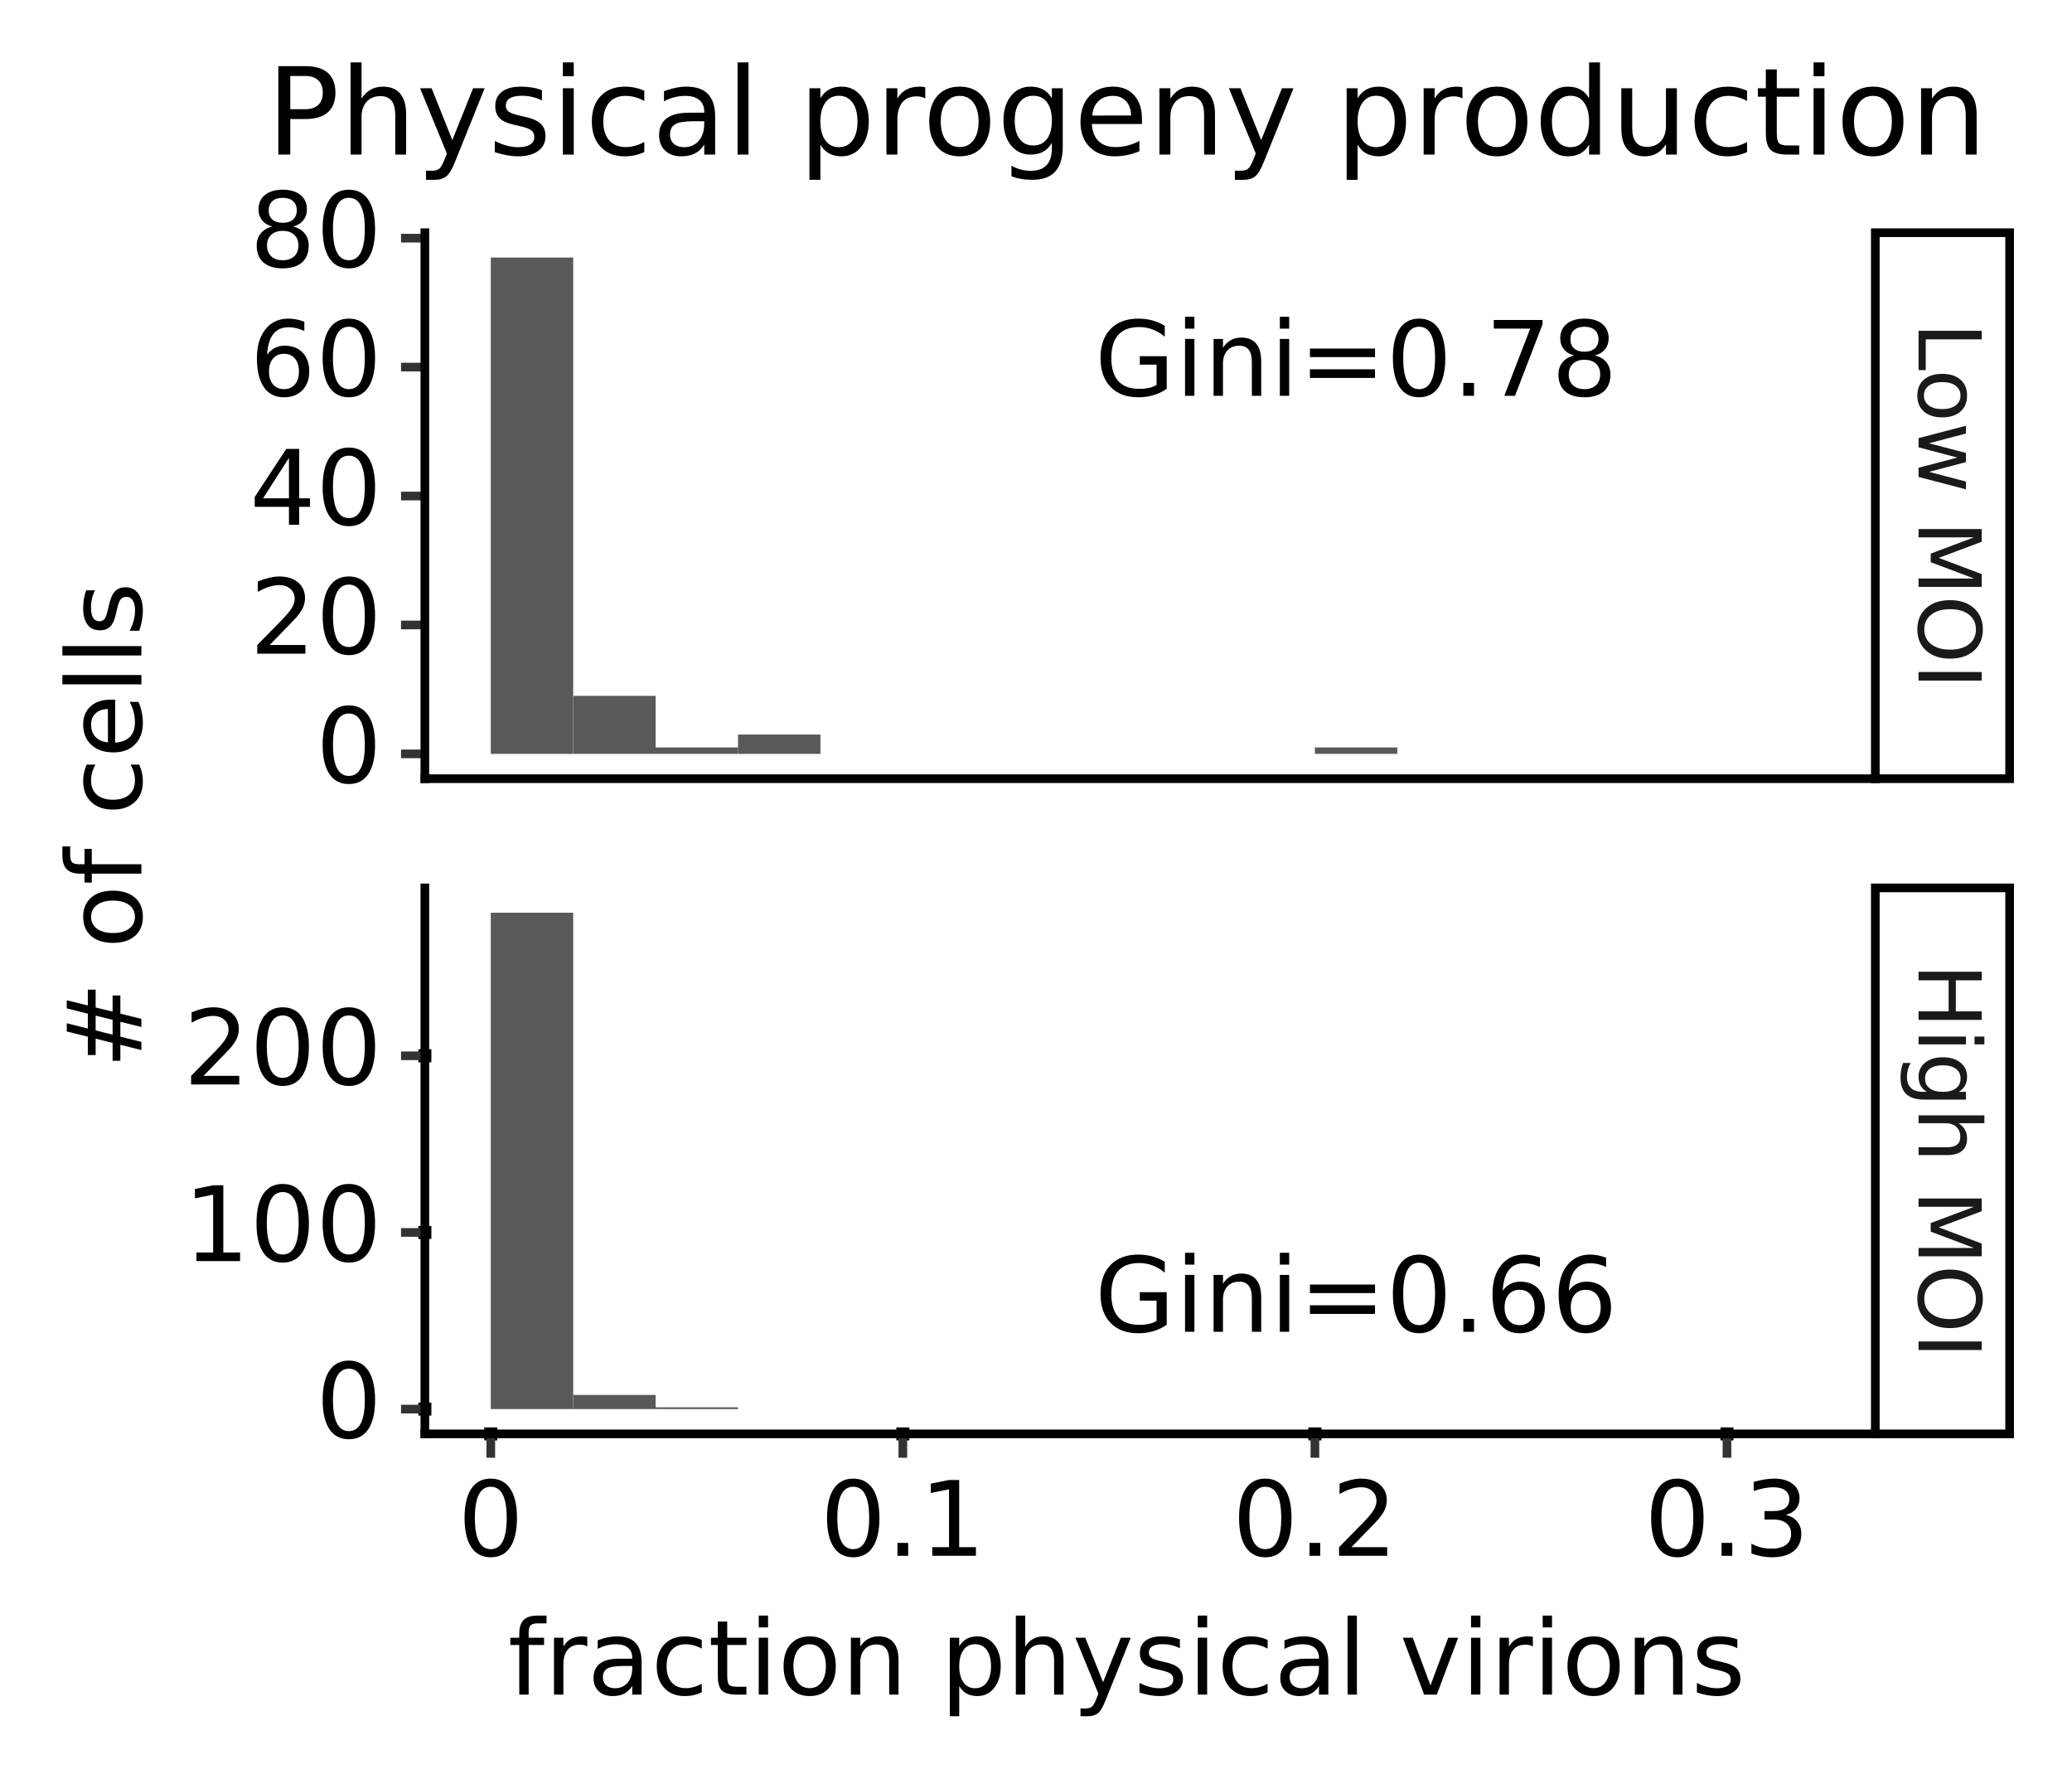
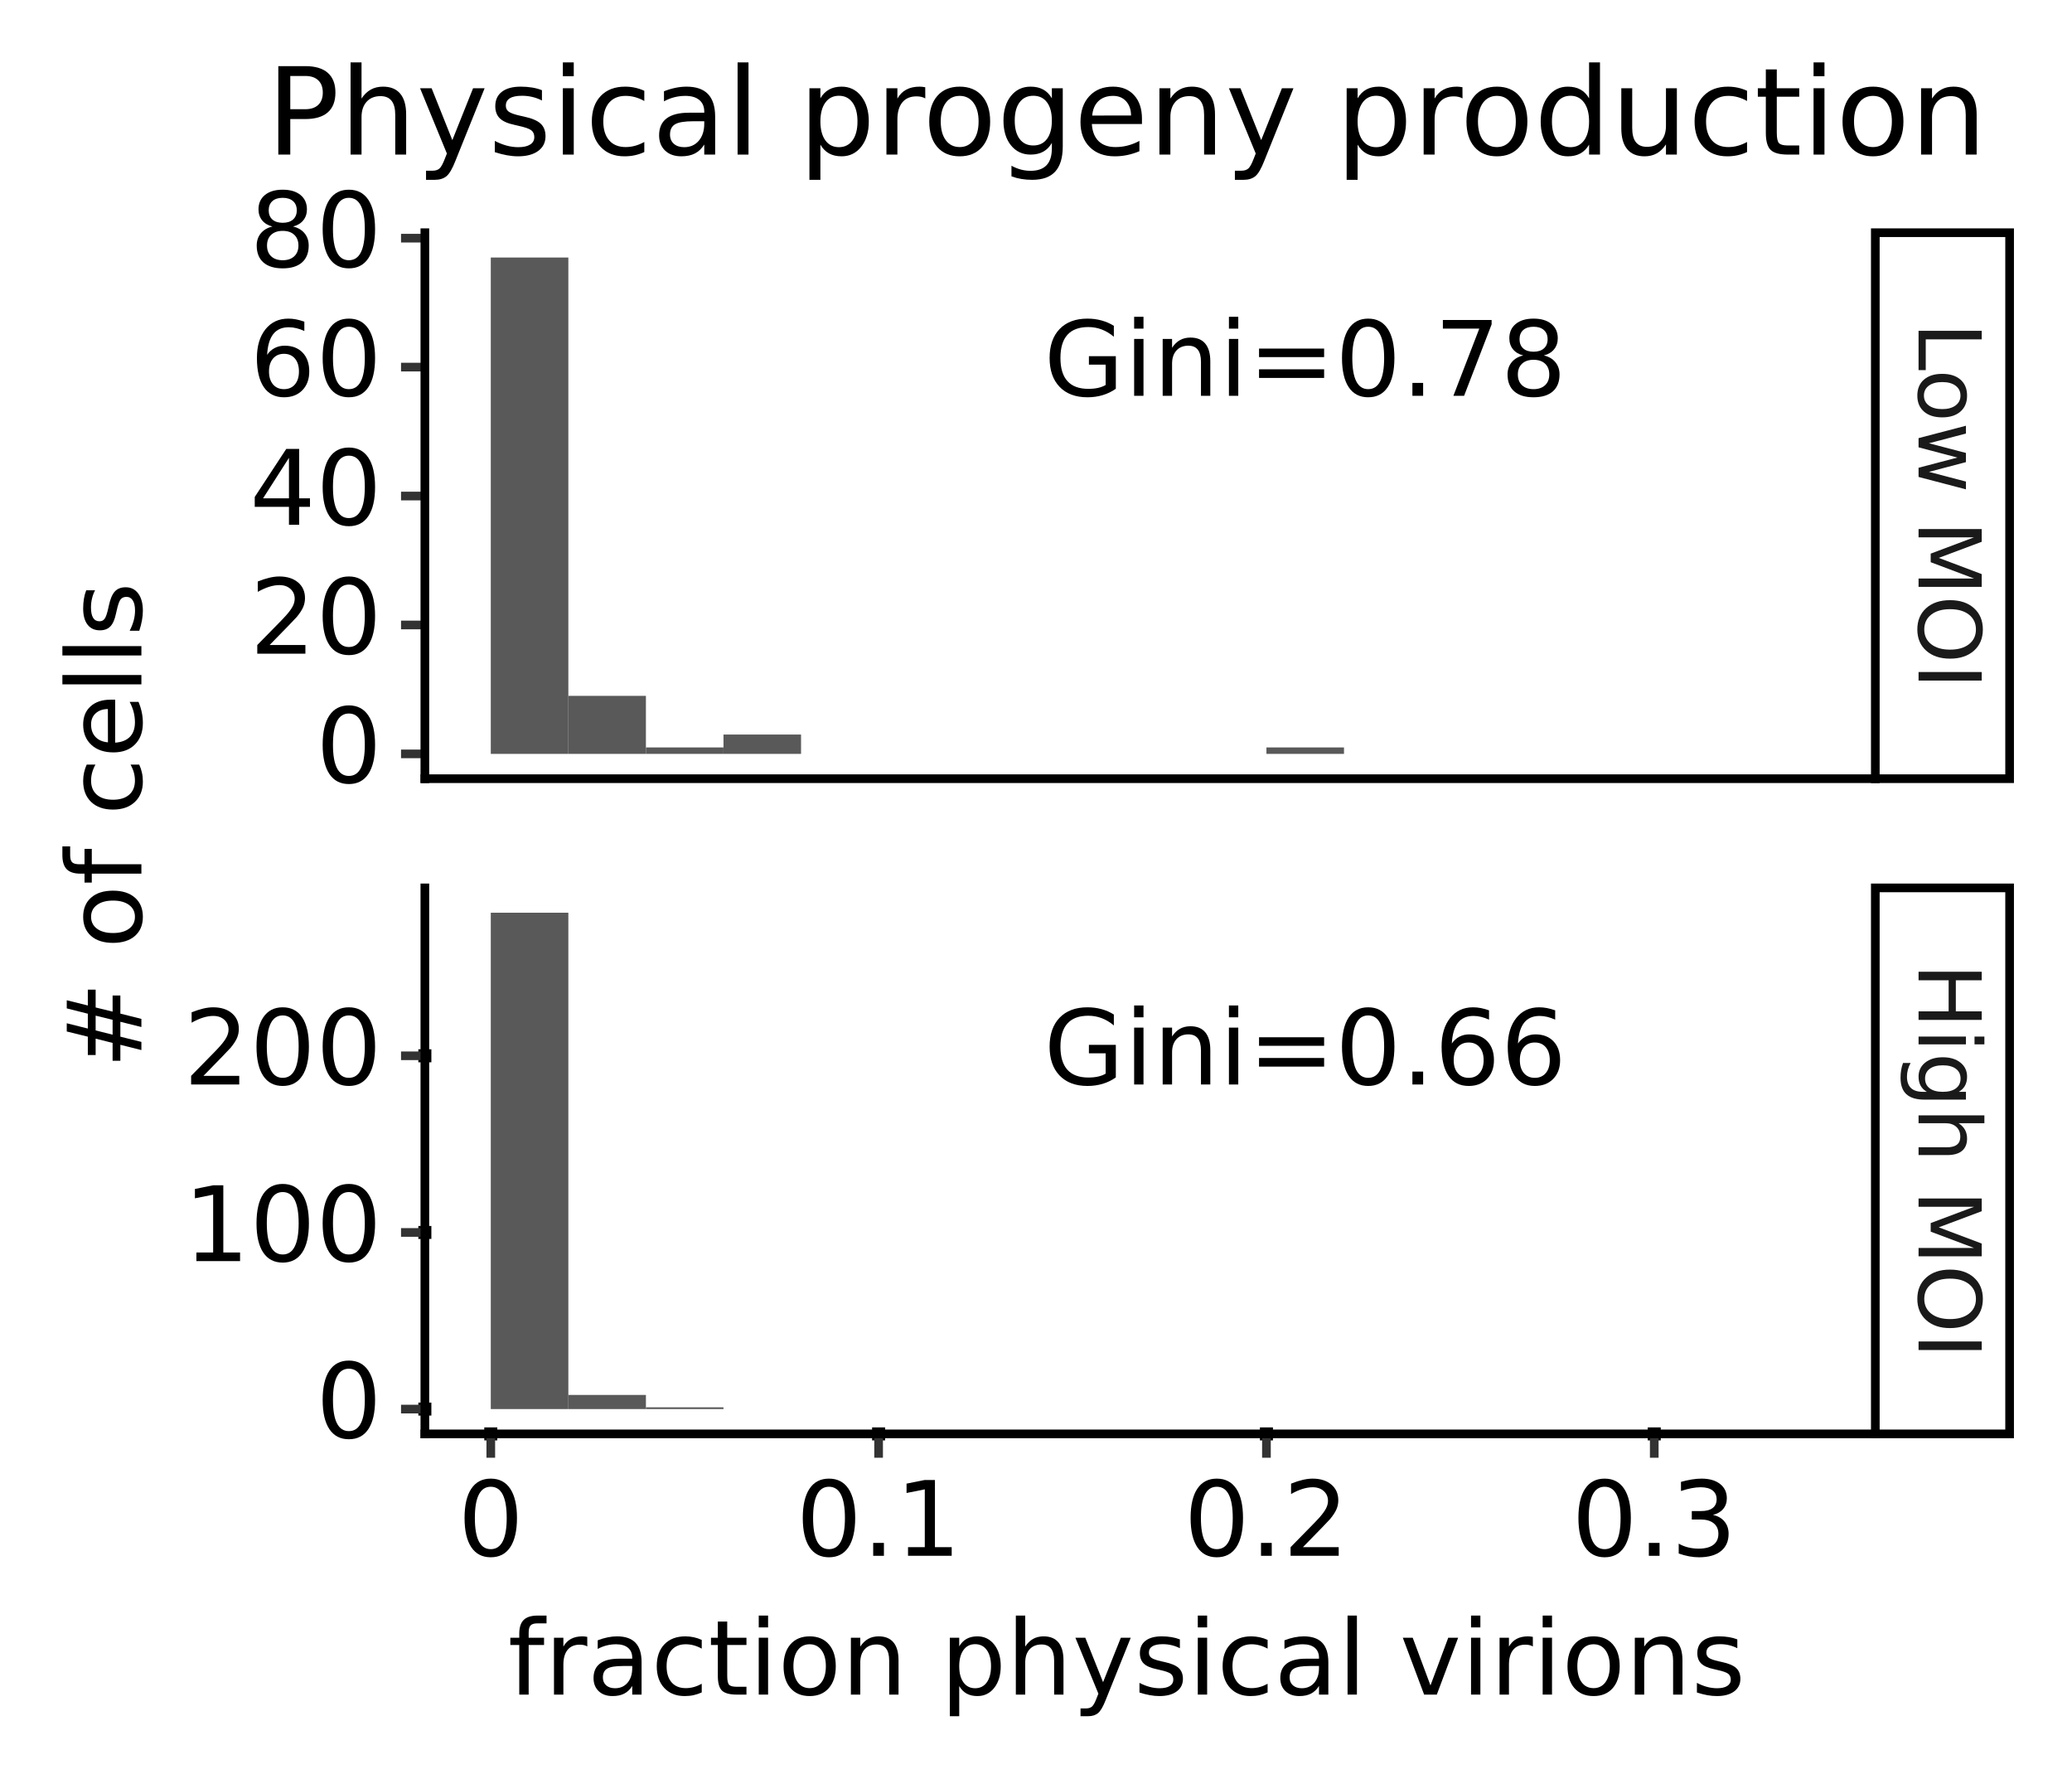
<svg xmlns="http://www.w3.org/2000/svg" xmlns:xlink="http://www.w3.org/1999/xlink" width="239.134pt" height="205.229pt" viewBox="0 0 239.134 205.229" version="1.1">
  <defs>
    <style type="text/css">*{stroke-linejoin: round; stroke-linecap: butt}</style>
  </defs>
  <g id="figure_1">
    <g id="patch_1">
      <path d="M 0 205.229  L 239.134 205.229  L 239.134 0  L 0 0  z " style="fill: #ffffff; stroke: #ffffff; stroke-linejoin: miter" />
    </g>
    <g id="axes_1">
      <g id="patch_2">
        <path d="M 49.034 89.851  L 216.434 89.851  L 216.434 26.851  L 49.034 26.851  z " style="fill: #ffffff" />
      </g>
      <g id="matplotlib.axis_1">
        <g id="xtick_1" />
        <g id="xtick_2" />
        <g id="xtick_3" />
        <g id="xtick_4" />
        <g id="xtick_5" />
        <g id="xtick_6" />
        <g id="xtick_7" />
+         <g id="xtick_8" />
      </g>
      <g id="matplotlib.axis_2">
        <g id="ytick_1">
          <g id="line2d_1">
            <path d="M 49.034 86.988  " style="fill: none; stroke: #000000; stroke-width: 1.5" />
            <defs>
-               <path id="mefd0b04735" d="M 0 0  L -2.75 0  " style="stroke: #333333" />
+               <path id="m3019369ab2" d="M 0 0  L -2.75 0  " style="stroke: #333333" />
            </defs>
            <g>
-               <use xlink:href="#mefd0b04735" x="49.034" y="86.988" style="stroke: #333333" />
+               <use xlink:href="#m3019369ab2" x="49.034" y="86.988" style="stroke: #333333" />
            </g>
          </g>
          <g id="text_1">
            <g transform="translate(36.44875 90.29876)scale(0.12 -0.12)">
              <defs>
                <path id="DejaVuSans-30" d="M 2034 4250  Q 1547 4250 1301 3770  Q 1056 3291 1056 2328  Q 1056 1369 1301 889  Q 1547 409 2034 409  Q 2525 409 2770 889  Q 3016 1369 3016 2328  Q 3016 3291 2770 3770  Q 2525 4250 2034 4250  z M 2034 4750  Q 2819 4750 3233 4129  Q 3647 3509 3647 2328  Q 3647 1150 3233 529  Q 2819 -91 2034 -91  Q 1250 -91 836 529  Q 422 1150 422 2328  Q 422 3509 836 4129  Q 1250 4750 2034 4750  z " transform="scale(0.015625)" />
              </defs>
              <use xlink:href="#DejaVuSans-30" />
            </g>
          </g>
        </g>
        <g id="ytick_2">
          <g id="line2d_2">
            <path d="M 49.034 72.111  " style="fill: none; stroke: #000000; stroke-width: 1.5" />
            <g>
-               <use xlink:href="#mefd0b04735" x="49.034" y="72.111" style="stroke: #333333" />
+               <use xlink:href="#m3019369ab2" x="49.034" y="72.111" style="stroke: #333333" />
            </g>
          </g>
          <g id="text_2">
            <g transform="translate(28.81375 75.42273)scale(0.12 -0.12)">
              <defs>
                <path id="DejaVuSans-32" d="M 1228 531  L 3431 531  L 3431 0  L 469 0  L 469 531  Q 828 903 1448 1529  Q 2069 2156 2228 2338  Q 2531 2678 2651 2914  Q 2772 3150 2772 3378  Q 2772 3750 2511 3984  Q 2250 4219 1831 4219  Q 1534 4219 1204 4116  Q 875 4013 500 3803  L 500 4441  Q 881 4594 1212 4672  Q 1544 4750 1819 4750  Q 2544 4750 2975 4387  Q 3406 4025 3406 3419  Q 3406 3131 3298 2873  Q 3191 2616 2906 2266  Q 2828 2175 2409 1742  Q 1991 1309 1228 531  z " transform="scale(0.015625)" />
              </defs>
              <use xlink:href="#DejaVuSans-32" />
              <use xlink:href="#DejaVuSans-30" x="63.623" />
            </g>
          </g>
        </g>
        <g id="ytick_3">
          <g id="line2d_3">
            <path d="M 49.034 57.235  " style="fill: none; stroke: #000000; stroke-width: 1.5" />
            <g>
-               <use xlink:href="#mefd0b04735" x="49.034" y="57.235" style="stroke: #333333" />
+               <use xlink:href="#m3019369ab2" x="49.034" y="57.235" style="stroke: #333333" />
            </g>
          </g>
          <g id="text_3">
            <g transform="translate(28.81375 60.5467)scale(0.12 -0.12)">
              <defs>
                <path id="DejaVuSans-34" d="M 2419 4116  L 825 1625  L 2419 1625  L 2419 4116  z M 2253 4666  L 3047 4666  L 3047 1625  L 3713 1625  L 3713 1100  L 3047 1100  L 3047 0  L 2419 0  L 2419 1100  L 313 1100  L 313 1709  L 2253 4666  z " transform="scale(0.015625)" />
              </defs>
              <use xlink:href="#DejaVuSans-34" />
              <use xlink:href="#DejaVuSans-30" x="63.623" />
            </g>
          </g>
        </g>
        <g id="ytick_4">
          <g id="line2d_4">
            <path d="M 49.034 42.359  " style="fill: none; stroke: #000000; stroke-width: 1.5" />
            <g>
-               <use xlink:href="#mefd0b04735" x="49.034" y="42.359" style="stroke: #333333" />
+               <use xlink:href="#m3019369ab2" x="49.034" y="42.359" style="stroke: #333333" />
            </g>
          </g>
          <g id="text_4">
            <g transform="translate(28.81375 45.67066)scale(0.12 -0.12)">
              <defs>
                <path id="DejaVuSans-36" d="M 2113 2584  Q 1688 2584 1439 2293  Q 1191 2003 1191 1497  Q 1191 994 1439 701  Q 1688 409 2113 409  Q 2538 409 2786 701  Q 3034 994 3034 1497  Q 3034 2003 2786 2293  Q 2538 2584 2113 2584  z M 3366 4563  L 3366 3988  Q 3128 4100 2886 4159  Q 2644 4219 2406 4219  Q 1781 4219 1451 3797  Q 1122 3375 1075 2522  Q 1259 2794 1537 2939  Q 1816 3084 2150 3084  Q 2853 3084 3261 2657  Q 3669 2231 3669 1497  Q 3669 778 3244 343  Q 2819 -91 2113 -91  Q 1303 -91 875 529  Q 447 1150 447 2328  Q 447 3434 972 4092  Q 1497 4750 2381 4750  Q 2619 4750 2861 4703  Q 3103 4656 3366 4563  z " transform="scale(0.015625)" />
              </defs>
              <use xlink:href="#DejaVuSans-36" />
              <use xlink:href="#DejaVuSans-30" x="63.623" />
            </g>
          </g>
        </g>
        <g id="ytick_5">
          <g id="line2d_5">
            <path d="M 49.034 27.483  " style="fill: none; stroke: #000000; stroke-width: 1.5" />
            <g>
-               <use xlink:href="#mefd0b04735" x="49.034" y="27.483" style="stroke: #333333" />
+               <use xlink:href="#m3019369ab2" x="49.034" y="27.483" style="stroke: #333333" />
            </g>
          </g>
          <g id="text_5">
            <g transform="translate(28.81375 30.79463)scale(0.12 -0.12)">
              <defs>
                <path id="DejaVuSans-38" d="M 2034 2216  Q 1584 2216 1326 1975  Q 1069 1734 1069 1313  Q 1069 891 1326 650  Q 1584 409 2034 409  Q 2484 409 2743 651  Q 3003 894 3003 1313  Q 3003 1734 2745 1975  Q 2488 2216 2034 2216  z M 1403 2484  Q 997 2584 770 2862  Q 544 3141 544 3541  Q 544 4100 942 4425  Q 1341 4750 2034 4750  Q 2731 4750 3128 4425  Q 3525 4100 3525 3541  Q 3525 3141 3298 2862  Q 3072 2584 2669 2484  Q 3125 2378 3379 2068  Q 3634 1759 3634 1313  Q 3634 634 3220 271  Q 2806 -91 2034 -91  Q 1263 -91 848 271  Q 434 634 434 1313  Q 434 1759 690 2068  Q 947 2378 1403 2484  z M 1172 3481  Q 1172 3119 1398 2916  Q 1625 2713 2034 2713  Q 2441 2713 2670 2916  Q 2900 3119 2900 3481  Q 2900 3844 2670 4047  Q 2441 4250 2034 4250  Q 1625 4250 1398 4047  Q 1172 3844 1172 3481  z " transform="scale(0.015625)" />
              </defs>
              <use xlink:href="#DejaVuSans-38" />
              <use xlink:href="#DejaVuSans-30" x="63.623" />
            </g>
          </g>
        </g>
        <g id="ytick_6" />
        <g id="ytick_7" />
        <g id="ytick_8" />
        <g id="ytick_9" />
        <g id="text_6">
          <g transform="translate(16.31812 123.3265)rotate(-90)scale(0.12 -0.12)">
            <defs>
              <path id="DejaVuSans-23" d="M 3272 2816  L 2363 2816  L 2100 1772  L 3016 1772  L 3272 2816  z M 2803 4594  L 2478 3297  L 3391 3297  L 3719 4594  L 4219 4594  L 3897 3297  L 4872 3297  L 4872 2816  L 3775 2816  L 3519 1772  L 4513 1772  L 4513 1294  L 3397 1294  L 3072 0  L 2572 0  L 2894 1294  L 1978 1294  L 1656 0  L 1153 0  L 1478 1294  L 494 1294  L 494 1772  L 1594 1772  L 1856 2816  L 850 2816  L 850 3297  L 1978 3297  L 2297 4594  L 2803 4594  z " transform="scale(0.015625)" />
              <path id="DejaVuSans-20" transform="scale(0.015625)" />
              <path id="DejaVuSans-6f" d="M 1959 3097  Q 1497 3097 1228 2736  Q 959 2375 959 1747  Q 959 1119 1226 758  Q 1494 397 1959 397  Q 2419 397 2687 759  Q 2956 1122 2956 1747  Q 2956 2369 2687 2733  Q 2419 3097 1959 3097  z M 1959 3584  Q 2709 3584 3137 3096  Q 3566 2609 3566 1747  Q 3566 888 3137 398  Q 2709 -91 1959 -91  Q 1206 -91 779 398  Q 353 888 353 1747  Q 353 2609 779 3096  Q 1206 3584 1959 3584  z " transform="scale(0.015625)" />
              <path id="DejaVuSans-66" d="M 2375 4863  L 2375 4384  L 1825 4384  Q 1516 4384 1395 4259  Q 1275 4134 1275 3809  L 1275 3500  L 2222 3500  L 2222 3053  L 1275 3053  L 1275 0  L 697 0  L 697 3053  L 147 3053  L 147 3500  L 697 3500  L 697 3744  Q 697 4328 969 4595  Q 1241 4863 1831 4863  L 2375 4863  z " transform="scale(0.015625)" />
              <path id="DejaVuSans-63" d="M 3122 3366  L 3122 2828  Q 2878 2963 2633 3030  Q 2388 3097 2138 3097  Q 1578 3097 1268 2742  Q 959 2388 959 1747  Q 959 1106 1268 751  Q 1578 397 2138 397  Q 2388 397 2633 464  Q 2878 531 3122 666  L 3122 134  Q 2881 22 2623 -34  Q 2366 -91 2075 -91  Q 1284 -91 818 406  Q 353 903 353 1747  Q 353 2603 823 3093  Q 1294 3584 2113 3584  Q 2378 3584 2631 3529  Q 2884 3475 3122 3366  z " transform="scale(0.015625)" />
              <path id="DejaVuSans-65" d="M 3597 1894  L 3597 1613  L 953 1613  Q 991 1019 1311 708  Q 1631 397 2203 397  Q 2534 397 2845 478  Q 3156 559 3463 722  L 3463 178  Q 3153 47 2828 -22  Q 2503 -91 2169 -91  Q 1331 -91 842 396  Q 353 884 353 1716  Q 353 2575 817 3079  Q 1281 3584 2069 3584  Q 2775 3584 3186 3129  Q 3597 2675 3597 1894  z M 3022 2063  Q 3016 2534 2758 2815  Q 2500 3097 2075 3097  Q 1594 3097 1305 2825  Q 1016 2553 972 2059  L 3022 2063  z " transform="scale(0.015625)" />
              <path id="DejaVuSans-6c" d="M 603 4863  L 1178 4863  L 1178 0  L 603 0  L 603 4863  z " transform="scale(0.015625)" />
              <path id="DejaVuSans-73" d="M 2834 3397  L 2834 2853  Q 2591 2978 2328 3040  Q 2066 3103 1784 3103  Q 1356 3103 1142 2972  Q 928 2841 928 2578  Q 928 2378 1081 2264  Q 1234 2150 1697 2047  L 1894 2003  Q 2506 1872 2764 1633  Q 3022 1394 3022 966  Q 3022 478 2636 193  Q 2250 -91 1575 -91  Q 1294 -91 989 -36  Q 684 19 347 128  L 347 722  Q 666 556 975 473  Q 1284 391 1588 391  Q 1994 391 2212 530  Q 2431 669 2431 922  Q 2431 1156 2273 1281  Q 2116 1406 1581 1522  L 1381 1569  Q 847 1681 609 1914  Q 372 2147 372 2553  Q 372 3047 722 3315  Q 1072 3584 1716 3584  Q 2034 3584 2315 3537  Q 2597 3491 2834 3397  z " transform="scale(0.015625)" />
            </defs>
            <use xlink:href="#DejaVuSans-23" />
            <use xlink:href="#DejaVuSans-20" x="83.789" />
            <use xlink:href="#DejaVuSans-6f" x="115.576" />
            <use xlink:href="#DejaVuSans-66" x="176.758" />
            <use xlink:href="#DejaVuSans-20" x="211.963" />
            <use xlink:href="#DejaVuSans-63" x="243.75" />
            <use xlink:href="#DejaVuSans-65" x="298.73" />
            <use xlink:href="#DejaVuSans-6c" x="360.254" />
            <use xlink:href="#DejaVuSans-6c" x="388.037" />
            <use xlink:href="#DejaVuSans-73" x="415.82" />
          </g>
        </g>
      </g>
      <g id="PolyCollection_1">
-         <path d="M 56.643 86.988  L 56.643 29.715  L 66.154 29.715  L 66.154 86.988  z " clip-path="url(#pd4cbf4fcef)" style="fill: #595959" />
-         <path d="M 66.154 86.988  L 66.154 80.293  L 75.666 80.293  L 75.666 86.988  z " clip-path="url(#pd4cbf4fcef)" style="fill: #595959" />
-         <path d="M 75.666 86.988  L 75.666 86.244  L 85.177 86.244  L 85.177 86.988  z " clip-path="url(#pd4cbf4fcef)" style="fill: #595959" />
-         <path d="M 85.177 86.988  L 85.177 84.756  L 94.688 84.756  L 94.688 86.988  z " clip-path="url(#pd4cbf4fcef)" style="fill: #595959" />
-         <path d="M 94.688 86.988  L 94.688 86.988  L 104.2 86.988  L 104.2 86.988  z " clip-path="url(#pd4cbf4fcef)" style="fill: #595959" />
-         <path d="M 104.2 86.988  L 104.2 86.988  L 113.711 86.988  L 113.711 86.988  z " clip-path="url(#pd4cbf4fcef)" style="fill: #595959" />
-         <path d="M 113.711 86.988  L 113.711 86.988  L 123.222 86.988  L 123.222 86.988  z " clip-path="url(#pd4cbf4fcef)" style="fill: #595959" />
-         <path d="M 123.222 86.988  L 123.222 86.988  L 132.734 86.988  L 132.734 86.988  z " clip-path="url(#pd4cbf4fcef)" style="fill: #595959" />
-         <path d="M 132.734 86.988  L 132.734 86.988  L 142.245 86.988  L 142.245 86.988  z " clip-path="url(#pd4cbf4fcef)" style="fill: #595959" />
-         <path d="M 142.245 86.988  L 142.245 86.988  L 151.756 86.988  L 151.756 86.988  z " clip-path="url(#pd4cbf4fcef)" style="fill: #595959" />
-         <path d="M 151.756 86.988  L 151.756 86.244  L 161.268 86.244  L 161.268 86.988  z " clip-path="url(#pd4cbf4fcef)" style="fill: #595959" />
-         <path d="M 161.268 86.988  L 161.268 86.988  L 170.779 86.988  L 170.779 86.988  z " clip-path="url(#pd4cbf4fcef)" style="fill: #595959" />
-         <path d="M 170.779 86.988  L 170.779 86.988  L 180.291 86.988  L 180.291 86.988  z " clip-path="url(#pd4cbf4fcef)" style="fill: #595959" />
-         <path d="M 180.291 86.988  L 180.291 86.988  L 189.802 86.988  L 189.802 86.988  z " clip-path="url(#pd4cbf4fcef)" style="fill: #595959" />
-         <path d="M 189.802 86.988  L 189.802 86.988  L 199.313 86.988  L 199.313 86.988  z " clip-path="url(#pd4cbf4fcef)" style="fill: #595959" />
-         <path d="M 199.313 86.988  L 199.313 86.988  L 208.825 86.988  L 208.825 86.988  z " clip-path="url(#pd4cbf4fcef)" style="fill: #595959" />
+         <path d="M 56.643 86.988  L 56.643 29.715  L 65.595 29.715  L 65.595 86.988  z " clip-path="url(#p91ca943936)" style="fill: #595959" />
+         <path d="M 65.595 86.988  L 65.595 80.293  L 74.547 80.293  L 74.547 86.988  z " clip-path="url(#p91ca943936)" style="fill: #595959" />
+         <path d="M 74.547 86.988  L 74.547 86.244  L 83.498 86.244  L 83.498 86.988  z " clip-path="url(#p91ca943936)" style="fill: #595959" />
+         <path d="M 83.498 86.988  L 83.498 84.756  L 92.45 84.756  L 92.45 86.988  z " clip-path="url(#p91ca943936)" style="fill: #595959" />
+         <path d="M 92.45 86.988  L 92.45 86.988  L 101.402 86.988  L 101.402 86.988  z " clip-path="url(#p91ca943936)" style="fill: #595959" />
+         <path d="M 101.402 86.988  L 101.402 86.988  L 110.354 86.988  L 110.354 86.988  z " clip-path="url(#p91ca943936)" style="fill: #595959" />
+         <path d="M 110.354 86.988  L 110.354 86.988  L 119.306 86.988  L 119.306 86.988  z " clip-path="url(#p91ca943936)" style="fill: #595959" />
+         <path d="M 119.306 86.988  L 119.306 86.988  L 128.258 86.988  L 128.258 86.988  z " clip-path="url(#p91ca943936)" style="fill: #595959" />
+         <path d="M 128.258 86.988  L 128.258 86.988  L 137.21 86.988  L 137.21 86.988  z " clip-path="url(#p91ca943936)" style="fill: #595959" />
+         <path d="M 137.21 86.988  L 137.21 86.988  L 146.162 86.988  L 146.162 86.988  z " clip-path="url(#p91ca943936)" style="fill: #595959" />
+         <path d="M 146.162 86.988  L 146.162 86.244  L 155.113 86.244  L 155.113 86.988  z " clip-path="url(#p91ca943936)" style="fill: #595959" />
+         <path d="M 155.113 86.988  L 155.113 86.988  L 164.065 86.988  L 164.065 86.988  z " clip-path="url(#p91ca943936)" style="fill: #595959" />
+         <path d="M 164.065 86.988  L 164.065 86.988  L 173.017 86.988  L 173.017 86.988  z " clip-path="url(#p91ca943936)" style="fill: #595959" />
+         <path d="M 173.017 86.988  L 173.017 86.988  L 181.969 86.988  L 181.969 86.988  z " clip-path="url(#p91ca943936)" style="fill: #595959" />
+         <path d="M 181.969 86.988  L 181.969 86.988  L 190.921 86.988  L 190.921 86.988  z " clip-path="url(#p91ca943936)" style="fill: #595959" />
+         <path d="M 190.921 86.988  L 190.921 86.988  L 199.873 86.988  L 199.873 86.988  z " clip-path="url(#p91ca943936)" style="fill: #595959" />
+         <path d="M 199.873 86.988  L 199.873 86.988  L 208.825 86.988  L 208.825 86.988  z " clip-path="url(#p91ca943936)" style="fill: #595959" />
      </g>
      <g id="text_7">
-         <g clip-path="url(#pd4cbf4fcef)">
-           <g transform="translate(126.3397 45.67066)scale(0.12 -0.12)">
+         <g clip-path="url(#p91ca943936)">
+           <g transform="translate(120.465 45.67066)scale(0.12 -0.12)">
            <defs>
              <path id="DejaVuSans-47" d="M 3809 666  L 3809 1919  L 2778 1919  L 2778 2438  L 4434 2438  L 4434 434  Q 4069 175 3628 42  Q 3188 -91 2688 -91  Q 1594 -91 976 548  Q 359 1188 359 2328  Q 359 3472 976 4111  Q 1594 4750 2688 4750  Q 3144 4750 3555 4637  Q 3966 4525 4313 4306  L 4313 3634  Q 3963 3931 3569 4081  Q 3175 4231 2741 4231  Q 1884 4231 1454 3753  Q 1025 3275 1025 2328  Q 1025 1384 1454 906  Q 1884 428 2741 428  Q 3075 428 3337 486  Q 3600 544 3809 666  z " transform="scale(0.015625)" />
              <path id="DejaVuSans-69" d="M 603 3500  L 1178 3500  L 1178 0  L 603 0  L 603 3500  z M 603 4863  L 1178 4863  L 1178 4134  L 603 4134  L 603 4863  z " transform="scale(0.015625)" />
              <path id="DejaVuSans-6e" d="M 3513 2113  L 3513 0  L 2938 0  L 2938 2094  Q 2938 2591 2744 2837  Q 2550 3084 2163 3084  Q 1697 3084 1428 2787  Q 1159 2491 1159 1978  L 1159 0  L 581 0  L 581 3500  L 1159 3500  L 1159 2956  Q 1366 3272 1645 3428  Q 1925 3584 2291 3584  Q 2894 3584 3203 3211  Q 3513 2838 3513 2113  z " transform="scale(0.015625)" />
              <path id="DejaVuSans-3d" d="M 678 2906  L 4684 2906  L 4684 2381  L 678 2381  L 678 2906  z M 678 1631  L 4684 1631  L 4684 1100  L 678 1100  L 678 1631  z " transform="scale(0.015625)" />
              <path id="DejaVuSans-2e" d="M 684 794  L 1344 794  L 1344 0  L 684 0  L 684 794  z " transform="scale(0.015625)" />
              <path id="DejaVuSans-37" d="M 525 4666  L 3525 4666  L 3525 4397  L 1831 0  L 1172 0  L 2766 4134  L 525 4134  L 525 4666  z " transform="scale(0.015625)" />
            </defs>
            <use xlink:href="#DejaVuSans-47" />
            <use xlink:href="#DejaVuSans-69" x="77.49" />
            <use xlink:href="#DejaVuSans-6e" x="105.273" />
            <use xlink:href="#DejaVuSans-69" x="168.652" />
            <use xlink:href="#DejaVuSans-3d" x="196.436" />
            <use xlink:href="#DejaVuSans-30" x="280.225" />
            <use xlink:href="#DejaVuSans-2e" x="343.848" />
            <use xlink:href="#DejaVuSans-37" x="375.635" />
            <use xlink:href="#DejaVuSans-38" x="439.258" />
          </g>
        </g>
      </g>
      <g id="patch_3">
        <path d="M 216.434 89.851  L 231.934 89.851  L 231.934 26.851  L 216.434 26.851  L 216.434 89.851  z " style="fill: none; stroke: #000000; stroke-linejoin: miter" />
      </g>
      <g id="patch_4">
        <path d="M 49.034 89.851  L 49.034 26.851  " style="fill: none; stroke: #000000; stroke-linejoin: miter; stroke-linecap: square" />
      </g>
      <g id="patch_5">
        <path d="M 49.034 89.851  L 216.434 89.851  " style="fill: none; stroke: #000000; stroke-linejoin: miter; stroke-linecap: square" />
      </g>
      <g id="text_8">
        <g style="fill: #1a1a1a" transform="translate(221.4244 37.19021)rotate(-270)scale(0.1 -0.1)">
          <defs>
            <path id="DejaVuSans-4c" d="M 628 4666  L 1259 4666  L 1259 531  L 3531 531  L 3531 0  L 628 0  L 628 4666  z " transform="scale(0.015625)" />
            <path id="DejaVuSans-77" d="M 269 3500  L 844 3500  L 1563 769  L 2278 3500  L 2956 3500  L 3675 769  L 4391 3500  L 4966 3500  L 4050 0  L 3372 0  L 2619 2869  L 1863 0  L 1184 0  L 269 3500  z " transform="scale(0.015625)" />
            <path id="DejaVuSans-4d" d="M 628 4666  L 1569 4666  L 2759 1491  L 3956 4666  L 4897 4666  L 4897 0  L 4281 0  L 4281 4097  L 3078 897  L 2444 897  L 1241 4097  L 1241 0  L 628 0  L 628 4666  z " transform="scale(0.015625)" />
            <path id="DejaVuSans-4f" d="M 2522 4238  Q 1834 4238 1429 3725  Q 1025 3213 1025 2328  Q 1025 1447 1429 934  Q 1834 422 2522 422  Q 3209 422 3611 934  Q 4013 1447 4013 2328  Q 4013 3213 3611 3725  Q 3209 4238 2522 4238  z M 2522 4750  Q 3503 4750 4090 4092  Q 4678 3434 4678 2328  Q 4678 1225 4090 567  Q 3503 -91 2522 -91  Q 1538 -91 948 565  Q 359 1222 359 2328  Q 359 3434 948 4092  Q 1538 4750 2522 4750  z " transform="scale(0.015625)" />
            <path id="DejaVuSans-49" d="M 628 4666  L 1259 4666  L 1259 0  L 628 0  L 628 4666  z " transform="scale(0.015625)" />
          </defs>
          <use xlink:href="#DejaVuSans-4c" />
          <use xlink:href="#DejaVuSans-6f" x="53.963" />
          <use xlink:href="#DejaVuSans-77" x="115.145" />
          <use xlink:href="#DejaVuSans-20" x="196.932" />
          <use xlink:href="#DejaVuSans-4d" x="228.719" />
          <use xlink:href="#DejaVuSans-4f" x="314.998" />
          <use xlink:href="#DejaVuSans-49" x="393.709" />
        </g>
      </g>
    </g>
    <g id="axes_2">
      <g id="patch_6">
        <path d="M 49.034 165.451  L 216.434 165.451  L 216.434 102.451  L 49.034 102.451  z " style="fill: #ffffff" />
      </g>
      <g id="matplotlib.axis_3">
-         <g id="xtick_8">
+         <g id="xtick_9">
          <g id="line2d_6">
            <path d="M 56.643 165.451  " style="fill: none; stroke: #000000; stroke-width: 1.5; stroke-linecap: square" />
            <defs>
-               <path id="mb313ef543c" d="M 0 0  L 0 2.75  " style="stroke: #333333" />
+               <path id="md1d44ebb62" d="M 0 0  L 0 2.75  " style="stroke: #333333" />
            </defs>
            <g>
-               <use xlink:href="#mb313ef543c" x="56.643" y="165.451" style="stroke: #333333" />
+               <use xlink:href="#md1d44ebb62" x="56.643" y="165.451" style="stroke: #333333" />
            </g>
          </g>
          <g id="text_9">
            <g transform="translate(52.82534 179.5193)scale(0.12 -0.12)">
              <use xlink:href="#DejaVuSans-30" />
            </g>
          </g>
        </g>
-         <g id="xtick_9">
+         <g id="xtick_10">
          <g id="line2d_7">
-             <path d="M 104.2 165.451  " style="fill: none; stroke: #000000; stroke-width: 1.5; stroke-linecap: square" />
-             <g>
-               <use xlink:href="#mb313ef543c" x="104.2" y="165.451" style="stroke: #333333" />
+             <path d="M 101.402 165.451  " style="fill: none; stroke: #000000; stroke-width: 1.5; stroke-linecap: square" />
+             <g>
+               <use xlink:href="#md1d44ebb62" x="101.402" y="165.451" style="stroke: #333333" />
            </g>
          </g>
          <g id="text_10">
-             <g transform="translate(94.65778 179.5193)scale(0.12 -0.12)">
+             <g transform="translate(91.86032 179.5193)scale(0.12 -0.12)">
              <defs>
                <path id="DejaVuSans-31" d="M 794 531  L 1825 531  L 1825 4091  L 703 3866  L 703 4441  L 1819 4666  L 2450 4666  L 2450 531  L 3481 531  L 3481 0  L 794 0  L 794 531  z " transform="scale(0.015625)" />
              </defs>
              <use xlink:href="#DejaVuSans-30" />
              <use xlink:href="#DejaVuSans-2e" x="63.623" />
              <use xlink:href="#DejaVuSans-31" x="95.41" />
            </g>
          </g>
        </g>
-         <g id="xtick_10">
+         <g id="xtick_11">
          <g id="line2d_8">
-             <path d="M 151.756 165.451  " style="fill: none; stroke: #000000; stroke-width: 1.5; stroke-linecap: square" />
-             <g>
-               <use xlink:href="#mb313ef543c" x="151.756" y="165.451" style="stroke: #333333" />
+             <path d="M 146.162 165.451  " style="fill: none; stroke: #000000; stroke-width: 1.5; stroke-linecap: square" />
+             <g>
+               <use xlink:href="#md1d44ebb62" x="146.162" y="165.451" style="stroke: #333333" />
            </g>
          </g>
          <g id="text_11">
-             <g transform="translate(142.2146 179.5193)scale(0.12 -0.12)">
+             <g transform="translate(136.6197 179.5193)scale(0.12 -0.12)">
              <use xlink:href="#DejaVuSans-30" />
              <use xlink:href="#DejaVuSans-2e" x="63.623" />
              <use xlink:href="#DejaVuSans-32" x="95.41" />
            </g>
          </g>
        </g>
-         <g id="xtick_11">
+         <g id="xtick_12">
          <g id="line2d_9">
-             <path d="M 199.313 165.451  " style="fill: none; stroke: #000000; stroke-width: 1.5; stroke-linecap: square" />
-             <g>
-               <use xlink:href="#mb313ef543c" x="199.313" y="165.451" style="stroke: #333333" />
+             <path d="M 190.921 165.451  " style="fill: none; stroke: #000000; stroke-width: 1.5; stroke-linecap: square" />
+             <g>
+               <use xlink:href="#md1d44ebb62" x="190.921" y="165.451" style="stroke: #333333" />
            </g>
          </g>
          <g id="text_12">
-             <g transform="translate(189.7714 179.5193)scale(0.12 -0.12)">
+             <g transform="translate(181.379 179.5193)scale(0.12 -0.12)">
              <defs>
                <path id="DejaVuSans-33" d="M 2597 2516  Q 3050 2419 3304 2112  Q 3559 1806 3559 1356  Q 3559 666 3084 287  Q 2609 -91 1734 -91  Q 1441 -91 1130 -33  Q 819 25 488 141  L 488 750  Q 750 597 1062 519  Q 1375 441 1716 441  Q 2309 441 2620 675  Q 2931 909 2931 1356  Q 2931 1769 2642 2001  Q 2353 2234 1838 2234  L 1294 2234  L 1294 2753  L 1863 2753  Q 2328 2753 2575 2939  Q 2822 3125 2822 3475  Q 2822 3834 2567 4026  Q 2313 4219 1838 4219  Q 1578 4219 1281 4162  Q 984 4106 628 3988  L 628 4550  Q 988 4650 1302 4700  Q 1616 4750 1894 4750  Q 2613 4750 3031 4423  Q 3450 4097 3450 3541  Q 3450 3153 3228 2886  Q 3006 2619 2597 2516  z " transform="scale(0.015625)" />
              </defs>
              <use xlink:href="#DejaVuSans-30" />
              <use xlink:href="#DejaVuSans-2e" x="63.623" />
              <use xlink:href="#DejaVuSans-33" x="95.41" />
            </g>
          </g>
        </g>
-         <g id="xtick_12" />
        <g id="xtick_13" />
        <g id="xtick_14" />
+         <g id="xtick_15" />
+         <g id="xtick_16" />
        <g id="text_13">
          <g transform="translate(58.62344 195.533)scale(0.12 -0.12)">
            <defs>
              <path id="DejaVuSans-72" d="M 2631 2963  Q 2534 3019 2420 3045  Q 2306 3072 2169 3072  Q 1681 3072 1420 2755  Q 1159 2438 1159 1844  L 1159 0  L 581 0  L 581 3500  L 1159 3500  L 1159 2956  Q 1341 3275 1631 3429  Q 1922 3584 2338 3584  Q 2397 3584 2469 3576  Q 2541 3569 2628 3553  L 2631 2963  z " transform="scale(0.015625)" />
              <path id="DejaVuSans-61" d="M 2194 1759  Q 1497 1759 1228 1600  Q 959 1441 959 1056  Q 959 750 1161 570  Q 1363 391 1709 391  Q 2188 391 2477 730  Q 2766 1069 2766 1631  L 2766 1759  L 2194 1759  z M 3341 1997  L 3341 0  L 2766 0  L 2766 531  Q 2569 213 2275 61  Q 1981 -91 1556 -91  Q 1019 -91 701 211  Q 384 513 384 1019  Q 384 1609 779 1909  Q 1175 2209 1959 2209  L 2766 2209  L 2766 2266  Q 2766 2663 2505 2880  Q 2244 3097 1772 3097  Q 1472 3097 1187 3025  Q 903 2953 641 2809  L 641 3341  Q 956 3463 1253 3523  Q 1550 3584 1831 3584  Q 2591 3584 2966 3190  Q 3341 2797 3341 1997  z " transform="scale(0.015625)" />
              <path id="DejaVuSans-74" d="M 1172 4494  L 1172 3500  L 2356 3500  L 2356 3053  L 1172 3053  L 1172 1153  Q 1172 725 1289 603  Q 1406 481 1766 481  L 2356 481  L 2356 0  L 1766 0  Q 1100 0 847 248  Q 594 497 594 1153  L 594 3053  L 172 3053  L 172 3500  L 594 3500  L 594 4494  L 1172 4494  z " transform="scale(0.015625)" />
              <path id="DejaVuSans-70" d="M 1159 525  L 1159 -1331  L 581 -1331  L 581 3500  L 1159 3500  L 1159 2969  Q 1341 3281 1617 3432  Q 1894 3584 2278 3584  Q 2916 3584 3314 3078  Q 3713 2572 3713 1747  Q 3713 922 3314 415  Q 2916 -91 2278 -91  Q 1894 -91 1617 61  Q 1341 213 1159 525  z M 3116 1747  Q 3116 2381 2855 2742  Q 2594 3103 2138 3103  Q 1681 3103 1420 2742  Q 1159 2381 1159 1747  Q 1159 1113 1420 752  Q 1681 391 2138 391  Q 2594 391 2855 752  Q 3116 1113 3116 1747  z " transform="scale(0.015625)" />
              <path id="DejaVuSans-68" d="M 3513 2113  L 3513 0  L 2938 0  L 2938 2094  Q 2938 2591 2744 2837  Q 2550 3084 2163 3084  Q 1697 3084 1428 2787  Q 1159 2491 1159 1978  L 1159 0  L 581 0  L 581 4863  L 1159 4863  L 1159 2956  Q 1366 3272 1645 3428  Q 1925 3584 2291 3584  Q 2894 3584 3203 3211  Q 3513 2838 3513 2113  z " transform="scale(0.015625)" />
              <path id="DejaVuSans-79" d="M 2059 -325  Q 1816 -950 1584 -1140  Q 1353 -1331 966 -1331  L 506 -1331  L 506 -850  L 844 -850  Q 1081 -850 1212 -737  Q 1344 -625 1503 -206  L 1606 56  L 191 3500  L 800 3500  L 1894 763  L 2988 3500  L 3597 3500  L 2059 -325  z " transform="scale(0.015625)" />
              <path id="DejaVuSans-76" d="M 191 3500  L 800 3500  L 1894 563  L 2988 3500  L 3597 3500  L 2284 0  L 1503 0  L 191 3500  z " transform="scale(0.015625)" />
            </defs>
            <use xlink:href="#DejaVuSans-66" />
            <use xlink:href="#DejaVuSans-72" x="35.205" />
            <use xlink:href="#DejaVuSans-61" x="76.318" />
            <use xlink:href="#DejaVuSans-63" x="137.598" />
            <use xlink:href="#DejaVuSans-74" x="192.578" />
            <use xlink:href="#DejaVuSans-69" x="231.787" />
            <use xlink:href="#DejaVuSans-6f" x="259.57" />
            <use xlink:href="#DejaVuSans-6e" x="320.752" />
            <use xlink:href="#DejaVuSans-20" x="384.131" />
            <use xlink:href="#DejaVuSans-70" x="415.918" />
            <use xlink:href="#DejaVuSans-68" x="479.395" />
            <use xlink:href="#DejaVuSans-79" x="542.773" />
            <use xlink:href="#DejaVuSans-73" x="601.953" />
            <use xlink:href="#DejaVuSans-69" x="654.053" />
            <use xlink:href="#DejaVuSans-63" x="681.836" />
            <use xlink:href="#DejaVuSans-61" x="736.816" />
            <use xlink:href="#DejaVuSans-6c" x="798.096" />
            <use xlink:href="#DejaVuSans-20" x="825.879" />
            <use xlink:href="#DejaVuSans-76" x="857.666" />
            <use xlink:href="#DejaVuSans-69" x="916.846" />
            <use xlink:href="#DejaVuSans-72" x="944.629" />
            <use xlink:href="#DejaVuSans-69" x="985.742" />
            <use xlink:href="#DejaVuSans-6f" x="1013.525" />
            <use xlink:href="#DejaVuSans-6e" x="1074.707" />
            <use xlink:href="#DejaVuSans-73" x="1138.086" />
          </g>
        </g>
      </g>
      <g id="matplotlib.axis_4">
        <g id="ytick_10">
          <g id="line2d_10">
            <path d="M 49.034 162.588  " style="fill: none; stroke: #000000; stroke-width: 1.5; stroke-linecap: square" />
            <g>
-               <use xlink:href="#mefd0b04735" x="49.034" y="162.588" style="stroke: #333333" />
+               <use xlink:href="#m3019369ab2" x="49.034" y="162.588" style="stroke: #333333" />
            </g>
          </g>
          <g id="text_14">
            <g transform="translate(36.44875 165.8988)scale(0.12 -0.12)">
              <use xlink:href="#DejaVuSans-30" />
            </g>
          </g>
        </g>
        <g id="ytick_11">
          <g id="line2d_11">
            <path d="M 49.034 142.206  " style="fill: none; stroke: #000000; stroke-width: 1.5; stroke-linecap: square" />
            <g>
-               <use xlink:href="#mefd0b04735" x="49.034" y="142.206" style="stroke: #333333" />
+               <use xlink:href="#m3019369ab2" x="49.034" y="142.206" style="stroke: #333333" />
            </g>
          </g>
          <g id="text_15">
            <g transform="translate(21.17875 145.517)scale(0.12 -0.12)">
              <use xlink:href="#DejaVuSans-31" />
              <use xlink:href="#DejaVuSans-30" x="63.623" />
              <use xlink:href="#DejaVuSans-30" x="127.246" />
            </g>
          </g>
        </g>
        <g id="ytick_12">
          <g id="line2d_12">
            <path d="M 49.034 121.824  " style="fill: none; stroke: #000000; stroke-width: 1.5; stroke-linecap: square" />
            <g>
-               <use xlink:href="#mefd0b04735" x="49.034" y="121.824" style="stroke: #333333" />
+               <use xlink:href="#m3019369ab2" x="49.034" y="121.824" style="stroke: #333333" />
            </g>
          </g>
          <g id="text_16">
            <g transform="translate(21.17875 125.1353)scale(0.12 -0.12)">
              <use xlink:href="#DejaVuSans-32" />
              <use xlink:href="#DejaVuSans-30" x="63.623" />
              <use xlink:href="#DejaVuSans-30" x="127.246" />
            </g>
          </g>
        </g>
        <g id="ytick_13" />
        <g id="ytick_14" />
        <g id="ytick_15" />
      </g>
      <g id="PolyCollection_2">
-         <path d="M 56.643 162.588  L 56.643 105.315  L 66.154 105.315  L 66.154 162.588  z " clip-path="url(#p14780cd834)" style="fill: #595959" />
-         <path d="M 66.154 162.588  L 66.154 160.957  L 75.666 160.957  L 75.666 162.588  z " clip-path="url(#p14780cd834)" style="fill: #595959" />
-         <path d="M 75.666 162.588  L 75.666 162.384  L 85.177 162.384  L 85.177 162.588  z " clip-path="url(#p14780cd834)" style="fill: #595959" />
-         <path d="M 85.177 162.588  L 85.177 162.588  L 94.688 162.588  L 94.688 162.588  z " clip-path="url(#p14780cd834)" style="fill: #595959" />
-         <path d="M 94.688 162.588  L 94.688 162.588  L 104.2 162.588  L 104.2 162.588  z " clip-path="url(#p14780cd834)" style="fill: #595959" />
-         <path d="M 104.2 162.588  L 104.2 162.588  L 113.711 162.588  L 113.711 162.588  z " clip-path="url(#p14780cd834)" style="fill: #595959" />
-         <path d="M 113.711 162.588  L 113.711 162.588  L 123.222 162.588  L 123.222 162.588  z " clip-path="url(#p14780cd834)" style="fill: #595959" />
-         <path d="M 123.222 162.588  L 123.222 162.588  L 132.734 162.588  L 132.734 162.588  z " clip-path="url(#p14780cd834)" style="fill: #595959" />
-         <path d="M 132.734 162.588  L 132.734 162.588  L 142.245 162.588  L 142.245 162.588  z " clip-path="url(#p14780cd834)" style="fill: #595959" />
-         <path d="M 142.245 162.588  L 142.245 162.588  L 151.756 162.588  L 151.756 162.588  z " clip-path="url(#p14780cd834)" style="fill: #595959" />
-         <path d="M 151.756 162.588  L 151.756 162.588  L 161.268 162.588  L 161.268 162.588  z " clip-path="url(#p14780cd834)" style="fill: #595959" />
-         <path d="M 161.268 162.588  L 161.268 162.588  L 170.779 162.588  L 170.779 162.588  z " clip-path="url(#p14780cd834)" style="fill: #595959" />
-         <path d="M 170.779 162.588  L 170.779 162.588  L 180.291 162.588  L 180.291 162.588  z " clip-path="url(#p14780cd834)" style="fill: #595959" />
-         <path d="M 180.291 162.588  L 180.291 162.588  L 189.802 162.588  L 189.802 162.588  z " clip-path="url(#p14780cd834)" style="fill: #595959" />
-         <path d="M 189.802 162.588  L 189.802 162.588  L 199.313 162.588  L 199.313 162.588  z " clip-path="url(#p14780cd834)" style="fill: #595959" />
-         <path d="M 199.313 162.588  L 199.313 162.588  L 208.825 162.588  L 208.825 162.588  z " clip-path="url(#p14780cd834)" style="fill: #595959" />
+         <path d="M 56.643 162.588  L 56.643 105.315  L 65.595 105.315  L 65.595 162.588  z " clip-path="url(#p9f1f8e6a0f)" style="fill: #595959" />
+         <path d="M 65.595 162.588  L 65.595 160.957  L 74.547 160.957  L 74.547 162.588  z " clip-path="url(#p9f1f8e6a0f)" style="fill: #595959" />
+         <path d="M 74.547 162.588  L 74.547 162.384  L 83.498 162.384  L 83.498 162.588  z " clip-path="url(#p9f1f8e6a0f)" style="fill: #595959" />
+         <path d="M 83.498 162.588  L 83.498 162.588  L 92.45 162.588  L 92.45 162.588  z " clip-path="url(#p9f1f8e6a0f)" style="fill: #595959" />
+         <path d="M 92.45 162.588  L 92.45 162.588  L 101.402 162.588  L 101.402 162.588  z " clip-path="url(#p9f1f8e6a0f)" style="fill: #595959" />
+         <path d="M 101.402 162.588  L 101.402 162.588  L 110.354 162.588  L 110.354 162.588  z " clip-path="url(#p9f1f8e6a0f)" style="fill: #595959" />
+         <path d="M 110.354 162.588  L 110.354 162.588  L 119.306 162.588  L 119.306 162.588  z " clip-path="url(#p9f1f8e6a0f)" style="fill: #595959" />
+         <path d="M 119.306 162.588  L 119.306 162.588  L 128.258 162.588  L 128.258 162.588  z " clip-path="url(#p9f1f8e6a0f)" style="fill: #595959" />
+         <path d="M 128.258 162.588  L 128.258 162.588  L 137.21 162.588  L 137.21 162.588  z " clip-path="url(#p9f1f8e6a0f)" style="fill: #595959" />
+         <path d="M 137.21 162.588  L 137.21 162.588  L 146.162 162.588  L 146.162 162.588  z " clip-path="url(#p9f1f8e6a0f)" style="fill: #595959" />
+         <path d="M 146.162 162.588  L 146.162 162.588  L 155.113 162.588  L 155.113 162.588  z " clip-path="url(#p9f1f8e6a0f)" style="fill: #595959" />
+         <path d="M 155.113 162.588  L 155.113 162.588  L 164.065 162.588  L 164.065 162.588  z " clip-path="url(#p9f1f8e6a0f)" style="fill: #595959" />
+         <path d="M 164.065 162.588  L 164.065 162.588  L 173.017 162.588  L 173.017 162.588  z " clip-path="url(#p9f1f8e6a0f)" style="fill: #595959" />
+         <path d="M 173.017 162.588  L 173.017 162.588  L 181.969 162.588  L 181.969 162.588  z " clip-path="url(#p9f1f8e6a0f)" style="fill: #595959" />
+         <path d="M 181.969 162.588  L 181.969 162.588  L 190.921 162.588  L 190.921 162.588  z " clip-path="url(#p9f1f8e6a0f)" style="fill: #595959" />
+         <path d="M 190.921 162.588  L 190.921 162.588  L 199.873 162.588  L 199.873 162.588  z " clip-path="url(#p9f1f8e6a0f)" style="fill: #595959" />
+         <path d="M 199.873 162.588  L 199.873 162.588  L 208.825 162.588  L 208.825 162.588  z " clip-path="url(#p9f1f8e6a0f)" style="fill: #595959" />
      </g>
      <g id="text_17">
-         <g clip-path="url(#p14780cd834)">
-           <g transform="translate(126.3397 153.6697)scale(0.12 -0.12)">
+         <g clip-path="url(#p9f1f8e6a0f)">
+           <g transform="translate(120.465 125.1353)scale(0.12 -0.12)">
            <use xlink:href="#DejaVuSans-47" />
            <use xlink:href="#DejaVuSans-69" x="77.49" />
            <use xlink:href="#DejaVuSans-6e" x="105.273" />
            <use xlink:href="#DejaVuSans-69" x="168.652" />
            <use xlink:href="#DejaVuSans-3d" x="196.436" />
            <use xlink:href="#DejaVuSans-30" x="280.225" />
            <use xlink:href="#DejaVuSans-2e" x="343.848" />
            <use xlink:href="#DejaVuSans-36" x="375.635" />
            <use xlink:href="#DejaVuSans-36" x="439.258" />
          </g>
        </g>
      </g>
      <g id="patch_7">
        <path d="M 216.434 165.451  L 231.934 165.451  L 231.934 102.451  L 216.434 102.451  L 216.434 165.451  z " style="fill: none; stroke: #000000; stroke-linejoin: miter" />
      </g>
      <g id="patch_8">
        <path d="M 49.034 165.451  L 49.034 102.451  " style="fill: none; stroke: #000000; stroke-linejoin: miter; stroke-linecap: square" />
      </g>
      <g id="patch_9">
        <path d="M 49.034 165.451  L 216.434 165.451  " style="fill: none; stroke: #000000; stroke-linejoin: miter; stroke-linecap: square" />
      </g>
      <g id="text_18">
        <g style="fill: #1a1a1a" transform="translate(221.4244 111.1449)rotate(-270)scale(0.1 -0.1)">
          <defs>
            <path id="DejaVuSans-48" d="M 628 4666  L 1259 4666  L 1259 2753  L 3553 2753  L 3553 4666  L 4184 4666  L 4184 0  L 3553 0  L 3553 2222  L 1259 2222  L 1259 0  L 628 0  L 628 4666  z " transform="scale(0.015625)" />
            <path id="DejaVuSans-67" d="M 2906 1791  Q 2906 2416 2648 2759  Q 2391 3103 1925 3103  Q 1463 3103 1205 2759  Q 947 2416 947 1791  Q 947 1169 1205 825  Q 1463 481 1925 481  Q 2391 481 2648 825  Q 2906 1169 2906 1791  z M 3481 434  Q 3481 -459 3084 -895  Q 2688 -1331 1869 -1331  Q 1566 -1331 1297 -1286  Q 1028 -1241 775 -1147  L 775 -588  Q 1028 -725 1275 -790  Q 1522 -856 1778 -856  Q 2344 -856 2625 -561  Q 2906 -266 2906 331  L 2906 616  Q 2728 306 2450 153  Q 2172 0 1784 0  Q 1141 0 747 490  Q 353 981 353 1791  Q 353 2603 747 3093  Q 1141 3584 1784 3584  Q 2172 3584 2450 3431  Q 2728 3278 2906 2969  L 2906 3500  L 3481 3500  L 3481 434  z " transform="scale(0.015625)" />
          </defs>
          <use xlink:href="#DejaVuSans-48" />
          <use xlink:href="#DejaVuSans-69" x="75.195" />
          <use xlink:href="#DejaVuSans-67" x="102.979" />
          <use xlink:href="#DejaVuSans-68" x="166.455" />
          <use xlink:href="#DejaVuSans-20" x="229.834" />
          <use xlink:href="#DejaVuSans-4d" x="261.621" />
          <use xlink:href="#DejaVuSans-4f" x="347.9" />
          <use xlink:href="#DejaVuSans-49" x="426.611" />
        </g>
      </g>
    </g>
    <g id="text_19">
      <g transform="translate(30.7475 17.83781)scale(0.14 -0.14)">
        <defs>
          <path id="DejaVuSans-50" d="M 1259 4147  L 1259 2394  L 2053 2394  Q 2494 2394 2734 2622  Q 2975 2850 2975 3272  Q 2975 3691 2734 3919  Q 2494 4147 2053 4147  L 1259 4147  z M 628 4666  L 2053 4666  Q 2838 4666 3239 4311  Q 3641 3956 3641 3272  Q 3641 2581 3239 2228  Q 2838 1875 2053 1875  L 1259 1875  L 1259 0  L 628 0  L 628 4666  z " transform="scale(0.015625)" />
          <path id="DejaVuSans-64" d="M 2906 2969  L 2906 4863  L 3481 4863  L 3481 0  L 2906 0  L 2906 525  Q 2725 213 2448 61  Q 2172 -91 1784 -91  Q 1150 -91 751 415  Q 353 922 353 1747  Q 353 2572 751 3078  Q 1150 3584 1784 3584  Q 2172 3584 2448 3432  Q 2725 3281 2906 2969  z M 947 1747  Q 947 1113 1208 752  Q 1469 391 1925 391  Q 2381 391 2643 752  Q 2906 1113 2906 1747  Q 2906 2381 2643 2742  Q 2381 3103 1925 3103  Q 1469 3103 1208 2742  Q 947 2381 947 1747  z " transform="scale(0.015625)" />
          <path id="DejaVuSans-75" d="M 544 1381  L 544 3500  L 1119 3500  L 1119 1403  Q 1119 906 1312 657  Q 1506 409 1894 409  Q 2359 409 2629 706  Q 2900 1003 2900 1516  L 2900 3500  L 3475 3500  L 3475 0  L 2900 0  L 2900 538  Q 2691 219 2414 64  Q 2138 -91 1772 -91  Q 1169 -91 856 284  Q 544 659 544 1381  z M 1991 3584  L 1991 3584  z " transform="scale(0.015625)" />
        </defs>
        <use xlink:href="#DejaVuSans-50" />
        <use xlink:href="#DejaVuSans-68" x="60.303" />
        <use xlink:href="#DejaVuSans-79" x="123.682" />
        <use xlink:href="#DejaVuSans-73" x="182.861" />
        <use xlink:href="#DejaVuSans-69" x="234.961" />
        <use xlink:href="#DejaVuSans-63" x="262.744" />
        <use xlink:href="#DejaVuSans-61" x="317.725" />
        <use xlink:href="#DejaVuSans-6c" x="379.004" />
        <use xlink:href="#DejaVuSans-20" x="406.787" />
        <use xlink:href="#DejaVuSans-70" x="438.574" />
        <use xlink:href="#DejaVuSans-72" x="502.051" />
        <use xlink:href="#DejaVuSans-6f" x="540.914" />
        <use xlink:href="#DejaVuSans-67" x="602.096" />
        <use xlink:href="#DejaVuSans-65" x="665.572" />
        <use xlink:href="#DejaVuSans-6e" x="727.096" />
        <use xlink:href="#DejaVuSans-79" x="790.475" />
        <use xlink:href="#DejaVuSans-20" x="849.654" />
        <use xlink:href="#DejaVuSans-70" x="881.441" />
        <use xlink:href="#DejaVuSans-72" x="944.918" />
        <use xlink:href="#DejaVuSans-6f" x="983.781" />
        <use xlink:href="#DejaVuSans-64" x="1044.963" />
        <use xlink:href="#DejaVuSans-75" x="1108.439" />
        <use xlink:href="#DejaVuSans-63" x="1171.818" />
        <use xlink:href="#DejaVuSans-74" x="1226.799" />
        <use xlink:href="#DejaVuSans-69" x="1266.008" />
        <use xlink:href="#DejaVuSans-6f" x="1293.791" />
        <use xlink:href="#DejaVuSans-6e" x="1354.973" />
      </g>
    </g>
  </g>
  <defs>
-     <clipPath id="pd4cbf4fcef">
+     <clipPath id="p91ca943936">
      <rect x="49.034" y="26.851" width="167.4" height="63" />
    </clipPath>
-     <clipPath id="p14780cd834">
+     <clipPath id="p9f1f8e6a0f">
      <rect x="49.034" y="102.451" width="167.4" height="63" />
    </clipPath>
  </defs>
</svg>
